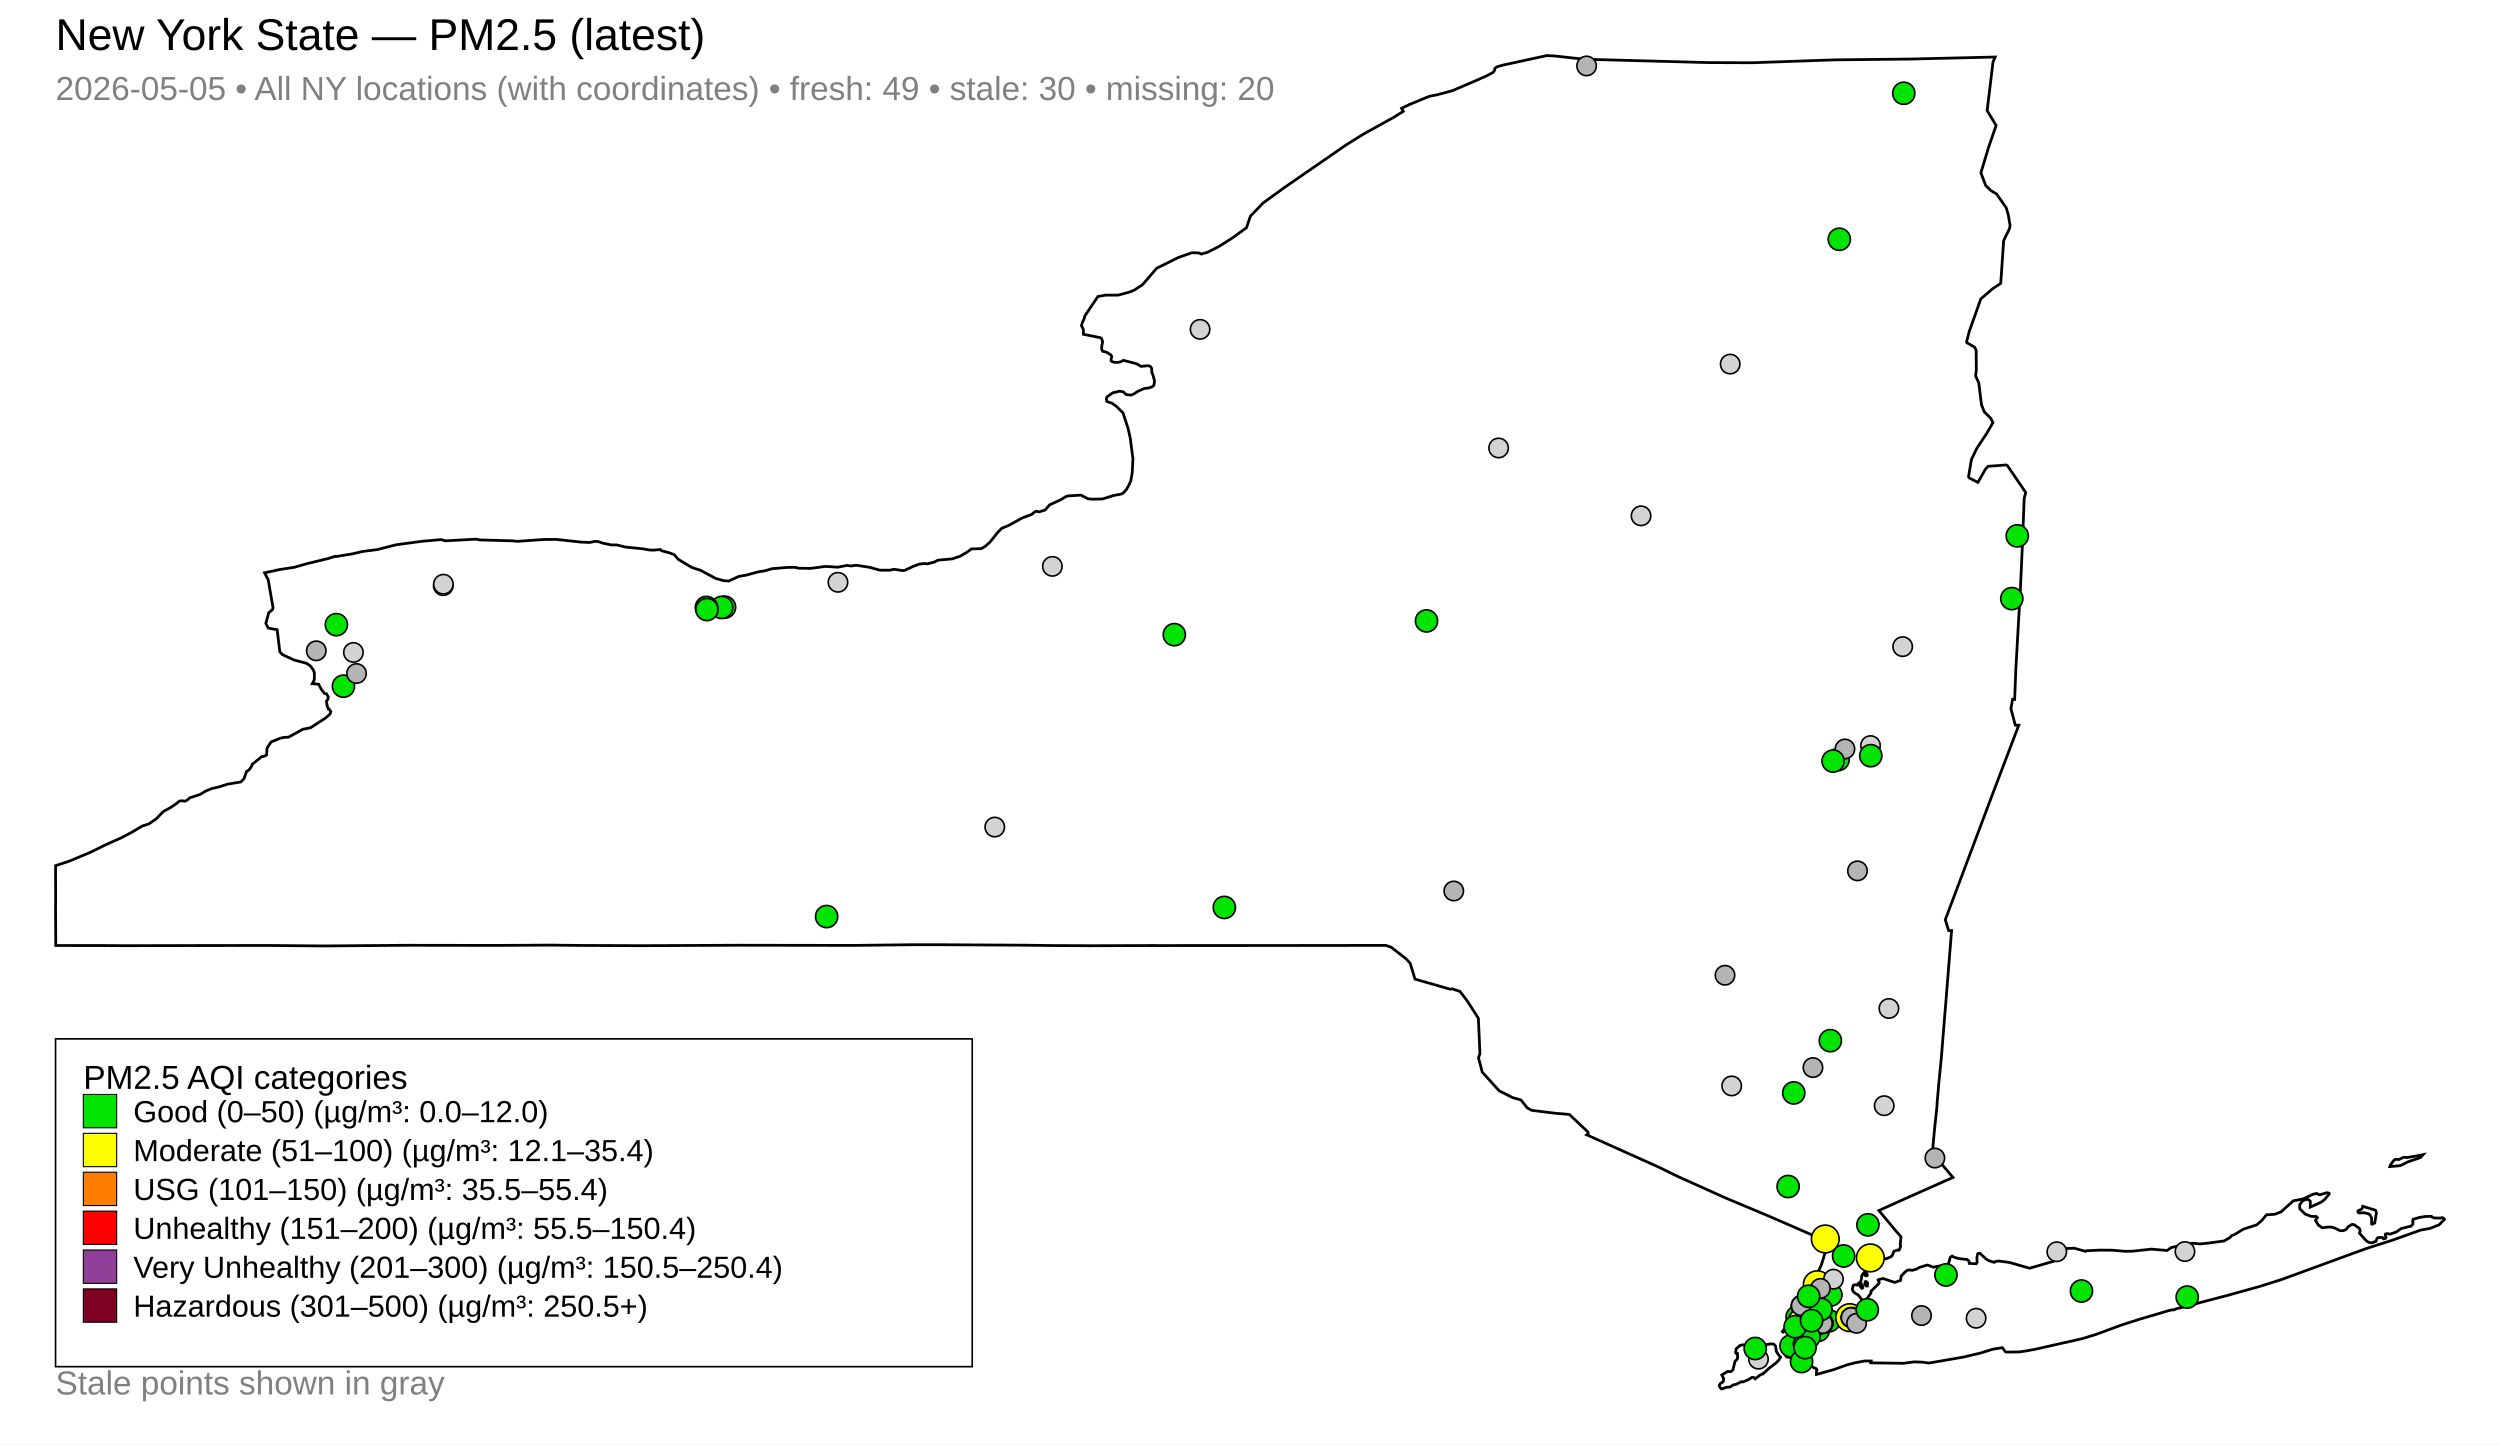
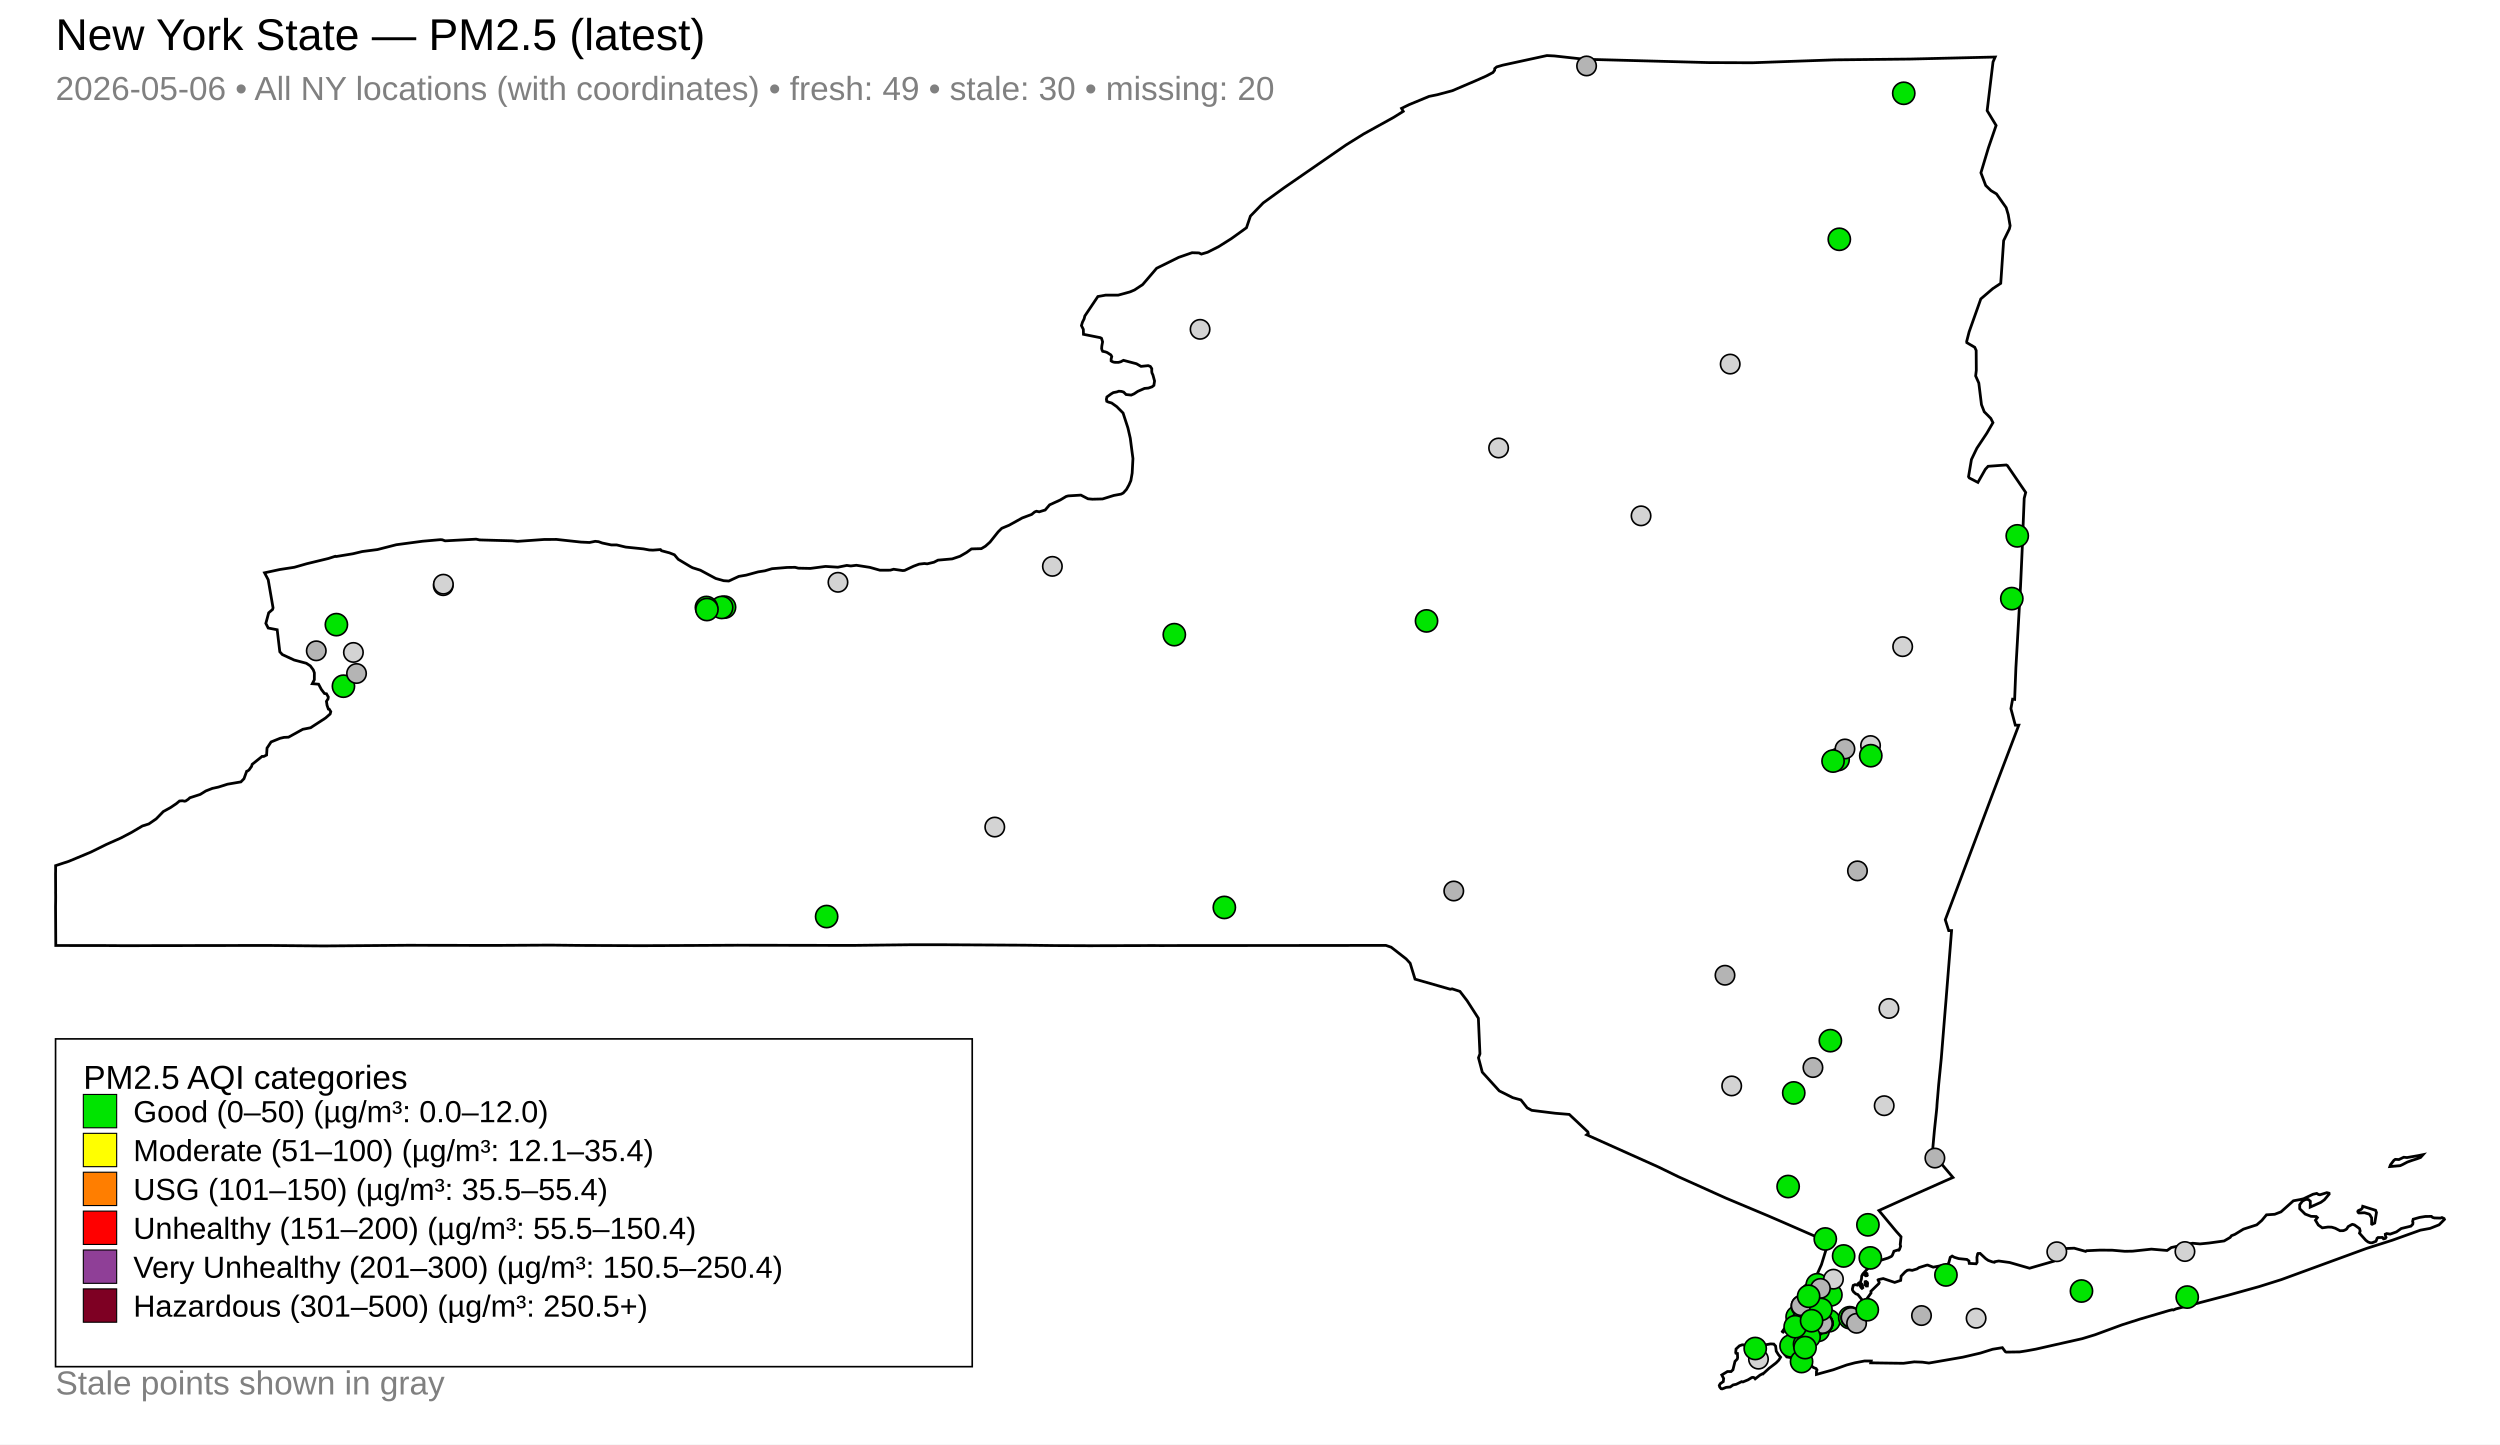
<svg xmlns="http://www.w3.org/2000/svg" width="900" height="520">
  <rect x="0" y="0" width="900" height="520" fill="white" />
  <text x="20" y="18" font-family="Arial, sans-serif" font-size="16">New York State — PM2.5 (latest)</text>
-   <text x="20" y="36" font-family="Arial, sans-serif" font-size="12" fill="gray">2026-05-05 • All NY locations (with coordinates) • fresh: 49 • stale: 30 • missing: 20</text>
+   <text x="20" y="36" font-family="Arial, sans-serif" font-size="12" fill="gray">2026-05-06 • All NY locations (with coordinates) • fresh: 49 • stale: 30 • missing: 20</text>
  <path d="M671.45,461.41 L671.76,461.32 L672.22,461.64 L672.35,461.97 L672.25,462.95 L671.86,462.98 L671.49,462.62 L671.42,461.90 L671.45,461.41 Z" fill="none" stroke="black" stroke-width="1" />
  <path d="M642.36,478.33 L642.45,478.27 L642.52,478.30 L642.67,478.45 L642.08,479.44 L641.97,479.57 L641.76,479.50 L641.65,479.36 L641.70,479.29 L642.36,478.33 Z" fill="none" stroke="black" stroke-width="1" />
  <path d="M631.09,495.85 L630.63,495.92 L629.30,496.74 L627.44,497.50 L626.99,497.39 L625.05,498.34 L623.91,498.58 L622.89,499.31 L621.43,499.45 L619.97,500.00 L619.59,499.94 L619.11,499.34 L618.94,498.75 L619.31,498.11 L620.38,497.37 L620.51,496.26 L619.84,494.98 L621.89,493.74 L623.20,493.75 L623.86,493.12 L624.60,490.10 L625.39,489.28 L625.54,488.77 L625.47,487.25 L624.94,487.17 L624.85,486.89 L624.98,485.63 L626.20,484.49 L627.20,484.13 L627.86,484.18 L628.29,484.48 L630.16,484.84 L633.73,484.48 L637.39,483.80 L638.55,483.86 L639.22,484.59 L639.45,486.43 L640.24,487.69 L641.02,488.58 L640.36,489.66 L639.38,490.65 L636.92,492.53 L634.68,494.60 L634.55,494.53 L633.57,495.05 L631.87,496.39 L631.55,496.00 L631.09,495.85 Z" fill="none" stroke="black" stroke-width="1" />
  <path d="M849.98,435.40 L850.40,435.00 L850.58,434.26 L855.20,435.70 L855.53,436.51 L854.90,440.30 L853.95,440.75 L853.79,440.66 L853.79,438.43 L853.14,437.30 L852.79,437.05 L851.24,436.59 L849.21,436.67 L848.92,436.46 L848.81,436.10 L849.05,435.78 L849.98,435.40 Z" fill="none" stroke="black" stroke-width="1" />
  <path d="M870.50,416.04 L872.32,415.67 L871.40,416.69 L870.20,417.14 L868.43,417.71 L866.65,418.34 L864.93,419.25 L864.09,419.63 L860.35,419.96 L860.56,419.36 L861.16,418.55 L861.81,417.71 L862.30,417.37 L863.61,417.44 L865.33,416.61 L866.53,416.72 L869.49,416.21 L870.50,416.04 Z" fill="none" stroke="black" stroke-width="1" />
  <path d="M672.13,458.56 L672.14,458.66 L672.14,458.72 L672.14,458.86 L672.23,459.11 L672.15,459.22 L671.72,459.30 L671.25,459.00 L671.26,458.78 L671.52,458.74 L671.57,458.43 L671.76,458.34 L672.01,458.42 L672.12,458.50 L672.13,458.56 Z" fill="none" stroke="black" stroke-width="1" />
  <path d="M711.67,111.62 L708.89,119.45 L708.00,122.91 L708.06,123.36 L710.90,125.02 L711.42,126.16 L711.47,133.32 L711.23,135.33 L712.37,137.90 L713.33,145.68 L714.32,148.22 L714.32,148.23 L716.69,150.62 L717.46,152.16 L716.34,154.09 L715.25,155.97 L711.69,161.33 L711.12,162.50 L709.72,165.42 L708.67,171.61 L708.95,172.06 L712.04,173.67 L714.72,168.95 L715.71,167.87 L722.27,167.39 L722.67,167.63 L728.86,176.71 L729.25,177.28 L728.71,179.40 L728.10,194.68 L728.09,194.76 L728.08,195.48 L728.05,196.41 L727.86,200.66 L727.39,211.06 L726.27,230.83 L725.74,240.07 L725.73,240.19 L725.72,240.42 L725.27,251.78 L724.54,251.70 L723.93,255.12 L725.51,261.06 L726.76,261.07 L722.18,273.10 L717.23,286.12 L710.91,302.93 L700.30,331.12 L701.53,335.01 L702.57,335.01 L700.65,358.95 L700.65,359.00 L700.08,365.91 L699.29,375.69 L698.86,381.02 L697.92,390.50 L697.50,395.54 L697.49,395.62 L697.48,395.72 L697.46,395.84 L697.46,395.89 L697.45,395.95 L697.30,397.94 L697.29,398.09 L697.29,398.14 L697.28,398.37 L697.27,398.55 L697.17,399.64 L697.11,400.19 L697.09,400.40 L696.44,406.47 L696.33,407.58 L695.65,415.11 L703.07,423.89 L700.16,425.16 L699.60,425.41 L688.75,430.24 L686.82,431.10 L686.00,431.46 L676.41,435.79 L680.06,440.19 L680.83,441.10 L681.61,442.05 L682.65,443.29 L684.29,445.13 L684.37,445.24 L684.08,448.06 L684.22,448.65 L683.79,449.84 L683.56,450.08 L683.30,449.97 L681.82,450.44 L681.25,451.90 L680.91,452.31 L679.66,452.90 L677.07,453.70 L675.98,454.45 L673.26,455.77 L670.59,458.65 L670.35,459.12 L670.21,459.39 L670.13,460.39 L669.78,461.51 L669.86,461.98 L670.22,462.23 L670.50,462.70 L670.50,462.99 L670.49,463.23 L670.60,463.60 L670.45,463.73 L670.31,463.82 L670.15,463.69 L669.84,463.26 L669.53,462.78 L669.70,462.27 L669.40,461.80 L669.23,461.82 L668.86,462.18 L668.61,462.63 L667.80,462.47 L667.16,462.76 L666.86,464.00 L666.90,464.43 L667.26,465.03 L668.07,465.76 L668.85,466.07 L670.08,467.63 L670.58,468.27 L671.16,468.23 L671.99,467.65 L672.01,467.64 L673.56,465.50 L673.52,464.88 L676.36,462.11 L676.53,461.69 L676.10,460.78 L676.22,460.66 L677.95,460.28 L682.09,461.67 L682.62,461.49 L684.24,460.94 L684.40,459.42 L685.84,457.89 L686.64,457.30 L687.38,457.17 L688.40,457.33 L690.11,456.81 L690.84,456.33 L693.58,455.47 L693.99,455.43 L695.96,456.18 L699.09,455.59 L699.56,455.74 L701.20,455.18 L701.51,454.68 L701.56,454.61 L702.09,452.64 L702.78,452.18 L702.84,452.21 L703.35,452.51 L703.54,452.61 L703.97,452.75 L705.14,453.10 L705.48,453.14 L705.92,453.18 L707.17,453.31 L707.99,453.39 L708.08,453.40 L708.82,453.94 L708.84,454.11 L708.93,454.82 L711.41,454.96 L711.75,454.44 L711.69,452.62 L711.97,451.37 L712.09,451.24 L712.84,451.23 L714.85,453.11 L715.77,453.74 L717.21,454.27 L717.99,454.42 L718.14,454.21 L719.54,453.96 L723.48,454.50 L723.48,454.50 L730.64,456.56 L739.37,454.04 L739.67,453.38 L739.84,451.18 L740.27,450.08 L743.57,449.47 L746.71,449.35 L750.83,450.50 L751.18,450.26 L756.02,450.04 L760.46,450.08 L764.95,450.47 L767.74,450.42 L774.50,449.69 L780.15,450.17 L781.68,449.11 L786.64,448.02 L789.37,447.57 L792.02,447.81 L795.24,447.49 L800.69,446.74 L802.85,445.48 L803.34,444.85 L804.55,444.38 L807.63,442.49 L812.44,440.94 L814.24,439.37 L815.93,437.34 L818.90,437.14 L821.17,436.26 L825.62,432.29 L828.10,431.83 L829.29,431.55 L832.69,429.93 L834.03,429.63 L834.66,430.02 L835.20,430.12 L837.67,429.36 L838.45,429.55 L838.50,429.87 L836.78,431.92 L835.52,432.84 L831.68,434.56 L831.72,432.46 L831.03,431.85 L830.34,431.77 L829.75,431.92 L828.83,432.45 L827.89,433.71 L827.90,435.13 L829.85,437.07 L831.97,437.88 L833.86,437.95 L834.26,438.34 L833.56,439.28 L834.59,441.01 L836.02,442.02 L838.12,441.73 L839.41,441.78 L840.70,442.17 L842.40,443.06 L843.63,443.03 L844.42,442.70 L844.83,442.40 L845.34,441.58 L846.64,440.84 L846.91,440.77 L847.62,440.98 L849.42,442.27 L849.66,443.16 L849.41,443.95 L851.70,446.51 L852.50,447.11 L853.25,447.39 L853.98,447.40 L855.33,446.86 L855.66,446.12 L855.74,445.80 L856.07,445.52 L857.67,445.48 L858.06,445.98 L858.15,445.97 L858.36,445.93 L858.75,445.80 L858.97,445.46 L858.75,444.81 L858.71,444.31 L859.20,444.09 L860.47,444.28 L862.73,443.48 L864.44,442.27 L867.94,441.41 L868.59,440.72 L868.67,440.13 L868.54,439.69 L868.75,438.92 L871.08,438.26 L873.13,437.93 L875.32,437.90 L875.73,438.27 L876.37,438.45 L878.55,438.52 L879.10,438.32 L879.86,438.67 L880.00,438.99 L878.08,440.93 L874.83,442.22 L871.35,442.86 L861.17,446.50 L851.91,449.45 L821.30,460.65 L813.23,463.19 L801.98,466.32 L783.30,471.22 L782.44,471.59 L781.99,471.51 L780.80,471.81 L770.46,474.85 L763.93,476.94 L754.22,480.51 L749.60,481.92 L739.78,484.13 L732.91,485.69 L729.57,486.30 L727.07,486.69 L726.81,486.69 L722.25,486.76 L721.89,486.57 L720.85,485.16 L717.35,485.73 L712.94,487.11 L709.48,487.92 L706.59,488.59 L694.41,490.70 L692.08,490.38 L689.13,490.27 L685.24,490.79 L679.31,490.71 L673.48,490.62 L673.53,490.41 L673.63,489.97 L671.28,489.95 L668.40,490.49 L667.81,490.60 L664.81,491.39 L659.97,493.12 L653.92,494.79 L653.93,493.72 L654.12,493.19 L653.80,492.69 L653.48,492.56 L652.83,492.29 L652.23,491.79 L651.22,491.87 L647.74,492.11 L646.58,492.09 L645.82,491.85 L645.49,491.67 L645.39,491.28 L646.01,490.71 L646.11,490.58 L646.63,489.96 L646.44,489.42 L645.61,488.88 L643.23,488.50 L642.49,487.59 L642.19,486.33 L642.63,485.03 L642.90,484.64 L643.31,484.03 L644.81,482.70 L644.57,480.60 L644.31,480.34 L644.19,480.22 L644.10,479.73 L644.44,479.04 L644.79,478.83 L644.97,478.16 L644.68,477.60 L644.13,477.34 L645.30,472.33 L645.80,471.59 L646.70,470.22 L647.56,468.92 L648.23,467.90 L652.43,461.52 L653.54,459.79 L654.04,459.01 L654.05,459.01 L654.69,457.56 L655.54,455.67 L655.73,455.24 L658.33,446.78 L657.39,446.77 L656.39,446.35 L642.34,440.21 L642.34,440.21 L636.74,437.79 L636.27,437.59 L623.59,432.27 L621.30,431.31 L607.02,424.88 L604.15,423.59 L597.03,420.12 L571.21,408.53 L571.77,408.09 L571.62,407.48 L564.94,401.19 L564.57,401.16 L559.87,400.77 L551.43,399.72 L549.78,398.82 L547.54,395.98 L544.57,395.15 L539.74,392.72 L533.62,385.98 L532.58,382.03 L532.25,380.80 L532.78,379.37 L532.21,366.57 L528.15,360.25 L525.58,356.90 L522.77,355.99 L522.09,356.12 L509.41,352.49 L507.66,346.77 L506.19,345.18 L500.83,341.00 L498.91,340.34 L491.03,340.35 L490.57,340.35 L486.12,340.35 L485.47,340.36 L485.40,340.37 L431.39,340.39 L431.08,340.39 L417.73,340.41 L415.79,340.40 L414.97,340.40 L413.41,340.40 L391.85,340.46 L391.18,340.45 L378.97,340.40 L378.49,340.39 L368.59,340.27 L368.53,340.27 L340.49,340.11 L338.40,340.10 L329.08,340.10 L328.96,340.11 L328.40,340.11 L327.31,340.11 L326.71,340.12 L324.20,340.15 L324.19,340.15 L319.64,340.20 L319.63,340.20 L306.90,340.35 L265.50,340.28 L254.11,340.34 L238.89,340.41 L230.96,340.44 L229.96,340.44 L208.32,340.35 L208.29,340.35 L198.12,340.24 L189.21,340.29 L178.17,340.35 L146.78,340.30 L116.53,340.54 L111.73,340.50 L97.20,340.37 L96.24,340.36 L44.33,340.44 L42.93,340.43 L36.46,340.39 L34.89,340.38 L34.89,340.39 L20.08,340.38 L20.00,326.35 L20.03,324.28 L20.04,323.01 L20.03,321.88 L20.02,321.20 L20.03,320.78 L20.00,314.47 L20.02,313.59 L20.02,311.63 L24.82,310.05 L32.70,306.76 L38.29,304.00 L43.48,301.69 L47.32,299.68 L51.26,297.35 L53.57,296.62 L56.23,294.79 L58.80,292.15 L61.36,290.74 L63.51,289.29 L64.62,288.36 L65.67,288.28 L66.45,288.43 L66.85,288.35 L67.76,287.74 L68.34,287.20 L72.08,285.99 L74.12,284.73 L76.48,283.81 L78.63,283.35 L81.89,282.31 L86.73,281.48 L87.83,280.34 L88.03,279.78 L88.81,277.65 L89.17,277.53 L89.64,277.18 L90.54,275.93 L90.79,275.15 L94.34,272.31 L94.94,272.32 L95.97,271.81 L96.13,269.31 L97.59,267.10 L100.85,265.78 L102.24,265.46 L103.87,265.38 L108.98,262.55 L111.81,261.99 L117.20,258.48 L118.85,257.03 L119.08,256.20 L118.52,255.30 L118.21,255.25 L117.74,253.94 L117.52,252.48 L118.09,251.60 L118.19,250.93 L117.53,249.76 L116.81,249.66 L115.68,248.18 L114.69,246.31 L112.43,246.13 L113.16,244.71 L113.17,242.22 L112.79,241.17 L111.73,239.73 L111.48,239.56 L110.26,238.77 L105.89,237.61 L101.65,235.65 L100.73,234.64 L99.82,226.98 L99.79,226.71 L96.55,226.09 L95.70,224.42 L96.73,220.61 L98.11,219.42 L98.30,218.83 L96.55,208.71 L95.24,206.21 L100.75,205.02 L105.97,204.22 L110.44,202.94 L118.20,201.06 L120.72,200.26 L120.96,200.36 L127.08,199.35 L130.41,198.55 L135.88,197.84 L142.68,196.10 L152.14,194.84 L158.51,194.28 L159.20,194.32 L160.22,194.70 L161.05,194.66 L171.41,194.10 L172.66,194.37 L184.42,194.70 L186.27,194.89 L195.89,194.21 L200.32,194.19 L209.12,195.15 L212.16,195.29 L212.25,195.29 L214.25,194.88 L215.47,195.00 L216.80,195.48 L220.09,196.18 L222.04,196.18 L225.25,196.95 L231.64,197.60 L233.73,197.99 L235.06,198.05 L237.77,197.85 L238.13,198.26 L240.99,199.02 L242.78,199.72 L244.16,201.35 L248.63,204.03 L249.35,204.40 L252.12,205.27 L254.96,206.80 L257.67,208.25 L260.52,209.05 L262.36,209.17 L265.97,207.50 L268.62,207.05 L272.95,205.87 L275.37,205.49 L277.93,204.73 L278.54,204.68 L279.56,204.60 L283.36,204.28 L286.24,204.24 L287.40,204.54 L291.73,204.63 L297.18,203.91 L301.64,204.19 L304.86,203.55 L306.28,203.75 L308.30,203.50 L313.14,204.25 L316.78,205.28 L320.50,205.26 L321.72,204.93 L324.99,205.41 L325.67,205.34 L328.91,203.82 L330.88,203.09 L332.77,202.87 L333.80,202.98 L336.24,202.39 L337.69,201.65 L342.80,201.20 L345.59,200.26 L347.98,198.88 L349.72,197.61 L350.65,197.58 L353.28,197.51 L354.75,196.63 L356.40,195.16 L359.33,191.47 L360.63,190.19 L362.11,189.57 L363.20,189.12 L368.02,186.45 L371.39,185.20 L372.46,184.32 L373.13,184.05 L374.11,184.26 L376.27,183.60 L377.85,181.75 L381.66,180.01 L383.82,178.72 L384.57,178.52 L389.12,178.24 L391.66,179.56 L393.25,179.71 L396.92,179.62 L400.98,178.36 L403.59,177.88 L404.37,177.48 L405.53,176.19 L406.42,174.60 L407.11,173.02 L407.58,170.32 L407.86,165.08 L407.43,161.84 L406.90,157.75 L406.05,154.06 L404.30,148.68 L402.03,146.39 L400.20,145.08 L399.02,144.75 L398.43,144.46 L398.30,143.71 L398.49,142.90 L399.19,142.40 L399.96,141.84 L400.79,141.34 L402.07,141.09 L402.77,140.84 L403.73,140.91 L404.50,141.15 L405.39,142.03 L407.24,142.23 L408.27,141.78 L409.60,140.89 L412.03,139.83 L413.42,139.71 L414.75,139.25 L415.40,138.73 L415.64,137.15 L415.05,134.99 L414.70,134.22 L414.63,133.66 L414.63,132.69 L414.11,131.91 L413.35,131.63 L410.77,131.90 L409.13,130.95 L404.44,129.72 L403.48,130.23 L402.65,130.45 L401.80,130.45 L401.14,130.42 L400.49,130.22 L400.01,129.92 L400.01,129.23 L400.23,128.35 L399.91,127.76 L398.58,126.91 L397.93,126.67 L396.96,126.47 L396.72,126.00 L396.59,125.47 L396.65,124.60 L396.94,123.06 L396.55,121.81 L396.15,121.57 L390.05,120.35 L390.00,118.58 L389.32,117.22 L389.67,116.02 L390.28,114.79 L390.55,113.73 L395.23,106.75 L398.07,106.24 L402.54,106.25 L406.75,105.10 L408.43,104.39 L411.37,102.44 L416.39,96.57 L424.32,92.65 L429.13,90.98 L431.61,91.05 L432.49,91.47 L434.73,90.81 L438.71,88.79 L443.22,85.95 L444.47,85.06 L448.73,81.98 L450.15,77.80 L454.75,73.05 L462.25,67.61 L484.59,52.17 L490.91,48.23 L501.72,42.25 L505.17,40.09 L504.56,39.01 L507.22,37.70 L514.47,34.70 L517.43,34.10 L522.81,32.66 L530.97,29.18 L535.07,27.36 L537.46,26.10 L538.06,25.30 L538.10,24.70 L538.81,24.08 L541.02,23.45 L556.89,20.00 L559.60,20.14 L567.94,21.06 L570.44,21.33 L615.11,22.53 L630.83,22.59 L643.82,22.13 L660.44,21.55 L687.64,21.26 L718.26,20.53 L717.49,22.29 L716.48,30.64 L715.37,39.83 L718.60,45.16 L715.84,53.19 L713.13,62.21 L714.85,66.77 L716.21,68.09 L716.77,68.63 L718.74,69.81 L718.74,69.81 L722.22,74.75 L722.96,77.26 L723.64,81.27 L723.38,82.39 L721.31,86.62 L720.42,99.76 L720.26,102.01 L717.42,103.89 L713.09,107.61 L711.67,111.62 Z" fill="none" stroke="black" stroke-width="1" />
  <circle cx="623.41" cy="390.93" r="3.50" fill="lightgray" stroke="black" stroke-width="0.6" />
  <circle cx="113.86" cy="234.29" r="3.50" fill="rgb(180,180,180)" stroke="black" stroke-width="0.6" />
  <circle cx="643.73" cy="427.15" r="4.00" fill="#00E400" stroke="black" stroke-width="0.6" />
  <circle cx="652.45" cy="465.63" r="4.00" fill="#00E400" stroke="black" stroke-width="0.6" />
  <circle cx="645.75" cy="393.45" r="4.00" fill="#00E400" stroke="black" stroke-width="0.6" />
  <circle cx="633.05" cy="489.30" r="3.50" fill="lightgray" stroke="black" stroke-width="0.6" />
  <circle cx="539.50" cy="161.27" r="3.50" fill="lightgray" stroke="black" stroke-width="0.6" />
  <circle cx="711.40" cy="474.57" r="3.50" fill="lightgray" stroke="black" stroke-width="0.6" />
  <circle cx="159.56" cy="210.84" r="3.50" fill="lightgray" stroke="black" stroke-width="0.6" />
  <circle cx="590.78" cy="185.70" r="3.50" fill="lightgray" stroke="black" stroke-width="0.6" />
  <circle cx="622.87" cy="131.07" r="3.50" fill="lightgray" stroke="black" stroke-width="0.6" />
  <circle cx="358.12" cy="297.74" r="3.50" fill="lightgray" stroke="black" stroke-width="0.6" />
  <circle cx="513.55" cy="223.53" r="4.00" fill="#00E400" stroke="black" stroke-width="0.6" />
  <circle cx="432.03" cy="118.56" r="3.50" fill="lightgray" stroke="black" stroke-width="0.6" />
  <circle cx="260.84" cy="218.57" r="4.00" fill="#00E400" stroke="black" stroke-width="0.6" />
-   <circle cx="654.21" cy="462.50" r="5.00" fill="#FFFF00" stroke="black" stroke-width="0.6" />
+   <circle cx="654.21" cy="462.50" r="4.00" fill="#00E400" stroke="black" stroke-width="0.6" />
  <circle cx="657.44" cy="466.02" r="4.00" fill="#00E400" stroke="black" stroke-width="0.6" />
  <circle cx="658.41" cy="475.49" r="4.00" fill="#00E400" stroke="black" stroke-width="0.6" />
  <circle cx="673.39" cy="268.40" r="3.50" fill="lightgray" stroke="black" stroke-width="0.6" />
  <circle cx="301.67" cy="209.63" r="3.50" fill="lightgray" stroke="black" stroke-width="0.6" />
-   <circle cx="665.90" cy="474.36" r="5.00" fill="#FFFF00" stroke="black" stroke-width="0.6" />
+   <circle cx="665.90" cy="474.36" r="4.00" fill="#00E400" stroke="black" stroke-width="0.6" />
  <circle cx="662.15" cy="86.14" r="4.00" fill="#00E400" stroke="black" stroke-width="0.6" />
  <circle cx="672.45" cy="440.94" r="4.00" fill="#00E400" stroke="black" stroke-width="0.6" />
  <circle cx="684.96" cy="232.79" r="3.50" fill="lightgray" stroke="black" stroke-width="0.6" />
  <circle cx="678.31" cy="398.05" r="3.50" fill="lightgray" stroke="black" stroke-width="0.6" />
  <circle cx="648.49" cy="475.16" r="3.50" fill="rgb(180,180,180)" stroke="black" stroke-width="0.6" />
  <circle cx="422.75" cy="228.48" r="4.00" fill="#00E400" stroke="black" stroke-width="0.6" />
  <circle cx="297.59" cy="329.96" r="4.00" fill="#00E400" stroke="black" stroke-width="0.6" />
  <circle cx="749.33" cy="464.77" r="4.00" fill="#00E400" stroke="black" stroke-width="0.6" />
  <circle cx="644.77" cy="484.52" r="4.00" fill="#00E400" stroke="black" stroke-width="0.6" />
  <circle cx="127.23" cy="234.88" r="3.50" fill="lightgray" stroke="black" stroke-width="0.6" />
  <circle cx="673.48" cy="272.05" r="4.00" fill="#00E400" stroke="black" stroke-width="0.6" />
  <circle cx="123.64" cy="247.03" r="4.00" fill="#00E400" stroke="black" stroke-width="0.6" />
  <circle cx="159.62" cy="210.31" r="3.50" fill="lightgray" stroke="black" stroke-width="0.6" />
  <circle cx="691.74" cy="473.60" r="3.50" fill="rgb(180,180,180)" stroke="black" stroke-width="0.6" />
  <circle cx="647.35" cy="476.84" r="3.50" fill="rgb(180,180,180)" stroke="black" stroke-width="0.6" />
  <circle cx="654.57" cy="478.94" r="4.00" fill="#00E400" stroke="black" stroke-width="0.6" />
  <circle cx="659.13" cy="466.16" r="4.00" fill="#00E400" stroke="black" stroke-width="0.6" />
  <circle cx="660.05" cy="460.50" r="3.50" fill="lightgray" stroke="black" stroke-width="0.6" />
  <circle cx="680.01" cy="363.05" r="3.50" fill="lightgray" stroke="black" stroke-width="0.6" />
  <circle cx="786.58" cy="450.55" r="3.50" fill="lightgray" stroke="black" stroke-width="0.6" />
  <circle cx="571.17" cy="23.74" r="3.50" fill="rgb(180,180,180)" stroke="black" stroke-width="0.6" />
  <circle cx="740.45" cy="450.63" r="3.50" fill="lightgray" stroke="black" stroke-width="0.6" />
  <circle cx="128.35" cy="242.46" r="3.50" fill="rgb(180,180,180)" stroke="black" stroke-width="0.6" />
  <circle cx="378.86" cy="203.89" r="3.50" fill="lightgray" stroke="black" stroke-width="0.6" />
  <circle cx="666.63" cy="474.18" r="3.50" fill="rgb(180,180,180)" stroke="black" stroke-width="0.6" />
  <circle cx="259.81" cy="218.68" r="4.00" fill="#00E400" stroke="black" stroke-width="0.6" />
  <circle cx="655.35" cy="463.83" r="3.50" fill="rgb(180,180,180)" stroke="black" stroke-width="0.6" />
  <circle cx="631.88" cy="485.46" r="4.00" fill="#00E400" stroke="black" stroke-width="0.6" />
-   <circle cx="673.32" cy="452.85" r="5.00" fill="#FFFF00" stroke="black" stroke-width="0.6" />
+   <circle cx="673.32" cy="452.85" r="4.00" fill="#00E400" stroke="black" stroke-width="0.6" />
  <circle cx="651.55" cy="480.96" r="3.50" fill="rgb(180,180,180)" stroke="black" stroke-width="0.6" />
  <circle cx="523.36" cy="320.76" r="3.50" fill="rgb(180,180,180)" stroke="black" stroke-width="0.6" />
  <circle cx="672.22" cy="471.51" r="3.50" fill="rgb(180,180,180)" stroke="black" stroke-width="0.6" />
  <circle cx="666.37" cy="474.31" r="3.50" fill="rgb(180,180,180)" stroke="black" stroke-width="0.6" />
  <circle cx="672.22" cy="471.51" r="3.50" fill="rgb(180,180,180)" stroke="black" stroke-width="0.6" />
  <circle cx="685.35" cy="33.58" r="4.00" fill="#00E400" stroke="black" stroke-width="0.6" />
  <circle cx="254.31" cy="218.69" r="4.00" fill="#00E400" stroke="black" stroke-width="0.6" />
  <circle cx="666.34" cy="474.37" r="3.50" fill="rgb(180,180,180)" stroke="black" stroke-width="0.6" />
  <circle cx="666.37" cy="474.31" r="3.50" fill="rgb(180,180,180)" stroke="black" stroke-width="0.6" />
  <circle cx="646.96" cy="474.10" r="4.00" fill="#00E400" stroke="black" stroke-width="0.6" />
  <circle cx="652.66" cy="384.32" r="3.50" fill="rgb(180,180,180)" stroke="black" stroke-width="0.6" />
-   <circle cx="657.10" cy="446.03" r="5.00" fill="#FFFF00" stroke="black" stroke-width="0.6" />
+   <circle cx="657.10" cy="446.03" r="4.00" fill="#00E400" stroke="black" stroke-width="0.6" />
  <circle cx="652.89" cy="477.50" r="4.00" fill="#00E400" stroke="black" stroke-width="0.6" />
  <circle cx="121.10" cy="224.87" r="4.00" fill="#00E400" stroke="black" stroke-width="0.6" />
  <circle cx="648.56" cy="490.16" r="4.00" fill="#00E400" stroke="black" stroke-width="0.6" />
  <circle cx="656.29" cy="476.41" r="3.50" fill="rgb(180,180,180)" stroke="black" stroke-width="0.6" />
  <circle cx="656.29" cy="476.43" r="3.50" fill="rgb(180,180,180)" stroke="black" stroke-width="0.6" />
  <circle cx="656.31" cy="476.41" r="3.50" fill="rgb(180,180,180)" stroke="black" stroke-width="0.6" />
  <circle cx="656.37" cy="476.36" r="3.50" fill="rgb(180,180,180)" stroke="black" stroke-width="0.6" />
  <circle cx="656.16" cy="476.60" r="3.50" fill="rgb(180,180,180)" stroke="black" stroke-width="0.6" />
  <circle cx="656.27" cy="476.40" r="3.50" fill="rgb(180,180,180)" stroke="black" stroke-width="0.6" />
  <circle cx="656.09" cy="476.47" r="3.50" fill="rgb(180,180,180)" stroke="black" stroke-width="0.6" />
  <circle cx="668.37" cy="476.39" r="3.50" fill="rgb(180,180,180)" stroke="black" stroke-width="0.6" />
  <circle cx="440.76" cy="326.68" r="4.00" fill="#00E400" stroke="black" stroke-width="0.6" />
  <circle cx="648.83" cy="470.23" r="4.00" fill="#00E400" stroke="black" stroke-width="0.6" />
  <circle cx="672.22" cy="471.51" r="4.00" fill="#00E400" stroke="black" stroke-width="0.6" />
  <circle cx="724.25" cy="215.50" r="4.00" fill="#00E400" stroke="black" stroke-width="0.6" />
  <circle cx="668.69" cy="313.51" r="3.50" fill="rgb(180,180,180)" stroke="black" stroke-width="0.6" />
-   <circle cx="648.60" cy="476.10" r="5.00" fill="#FFFF00" stroke="black" stroke-width="0.6" />
+   <circle cx="648.60" cy="476.10" r="4.00" fill="#00E400" stroke="black" stroke-width="0.6" />
  <circle cx="661.73" cy="273.43" r="4.00" fill="#00E400" stroke="black" stroke-width="0.6" />
  <circle cx="649.63" cy="483.92" r="4.00" fill="#00E400" stroke="black" stroke-width="0.6" />
  <circle cx="658.93" cy="374.64" r="4.00" fill="#00E400" stroke="black" stroke-width="0.6" />
  <circle cx="696.56" cy="416.90" r="3.50" fill="rgb(180,180,180)" stroke="black" stroke-width="0.6" />
  <circle cx="787.40" cy="466.95" r="3.50" fill="rgb(180,180,180)" stroke="black" stroke-width="0.6" />
  <circle cx="664.18" cy="269.63" r="3.50" fill="rgb(180,180,180)" stroke="black" stroke-width="0.6" />
  <circle cx="621.00" cy="351.09" r="3.50" fill="rgb(180,180,180)" stroke="black" stroke-width="0.6" />
  <circle cx="254.50" cy="219.43" r="4.00" fill="#00E400" stroke="black" stroke-width="0.6" />
  <circle cx="651.28" cy="481.27" r="4.00" fill="#00E400" stroke="black" stroke-width="0.6" />
  <circle cx="787.40" cy="466.95" r="4.00" fill="#00E400" stroke="black" stroke-width="0.6" />
  <circle cx="663.71" cy="452.15" r="4.00" fill="#00E400" stroke="black" stroke-width="0.6" />
  <circle cx="646.26" cy="477.62" r="4.00" fill="#00E400" stroke="black" stroke-width="0.6" />
  <circle cx="649.82" cy="485.14" r="4.00" fill="#00E400" stroke="black" stroke-width="0.6" />
  <circle cx="648.41" cy="470.06" r="3.50" fill="rgb(180,180,180)" stroke="black" stroke-width="0.6" />
  <circle cx="655.55" cy="471.39" r="4.00" fill="#00E400" stroke="black" stroke-width="0.6" />
  <circle cx="659.90" cy="273.99" r="4.00" fill="#00E400" stroke="black" stroke-width="0.6" />
  <circle cx="726.21" cy="192.91" r="4.00" fill="#00E400" stroke="black" stroke-width="0.6" />
  <circle cx="652.17" cy="475.46" r="4.00" fill="#00E400" stroke="black" stroke-width="0.6" />
  <circle cx="700.54" cy="458.98" r="4.00" fill="#00E400" stroke="black" stroke-width="0.6" />
  <circle cx="651.10" cy="466.65" r="4.00" fill="#00E400" stroke="black" stroke-width="0.6" />
  <rect x="20" y="374" width="330" height="118" fill="white" stroke="black" stroke-width="0.6" />
  <text x="30" y="392" font-family="Arial, sans-serif" font-size="12">PM2.5 AQI categories</text>
  <rect x="30" y="394" width="12" height="12" fill="#00E400" stroke="black" stroke-width="0.4" />
  <text x="48" y="404" font-family="Arial, sans-serif" font-size="11">Good (0–50)  (µg/m³: 0.0–12.0)</text>
  <rect x="30" y="408" width="12" height="12" fill="#FFFF00" stroke="black" stroke-width="0.4" />
  <text x="48" y="418" font-family="Arial, sans-serif" font-size="11">Moderate (51–100)  (µg/m³: 12.1–35.4)</text>
  <rect x="30" y="422" width="12" height="12" fill="#FF7E00" stroke="black" stroke-width="0.4" />
  <text x="48" y="432" font-family="Arial, sans-serif" font-size="11">USG (101–150)  (µg/m³: 35.5–55.4)</text>
  <rect x="30" y="436" width="12" height="12" fill="#FF0000" stroke="black" stroke-width="0.4" />
  <text x="48" y="446" font-family="Arial, sans-serif" font-size="11">Unhealthy (151–200)  (µg/m³: 55.5–150.4)</text>
  <rect x="30" y="450" width="12" height="12" fill="#8F3F97" stroke="black" stroke-width="0.4" />
  <text x="48" y="460" font-family="Arial, sans-serif" font-size="11">Very Unhealthy (201–300)  (µg/m³: 150.5–250.4)</text>
  <rect x="30" y="464" width="12" height="12" fill="#7E0023" stroke="black" stroke-width="0.4" />
  <text x="48" y="474" font-family="Arial, sans-serif" font-size="11">Hazardous (301–500)  (µg/m³: 250.5+)</text>
  <text x="20" y="502" font-family="Arial, sans-serif" font-size="12" fill="gray">Stale points shown in gray</text>
</svg>
